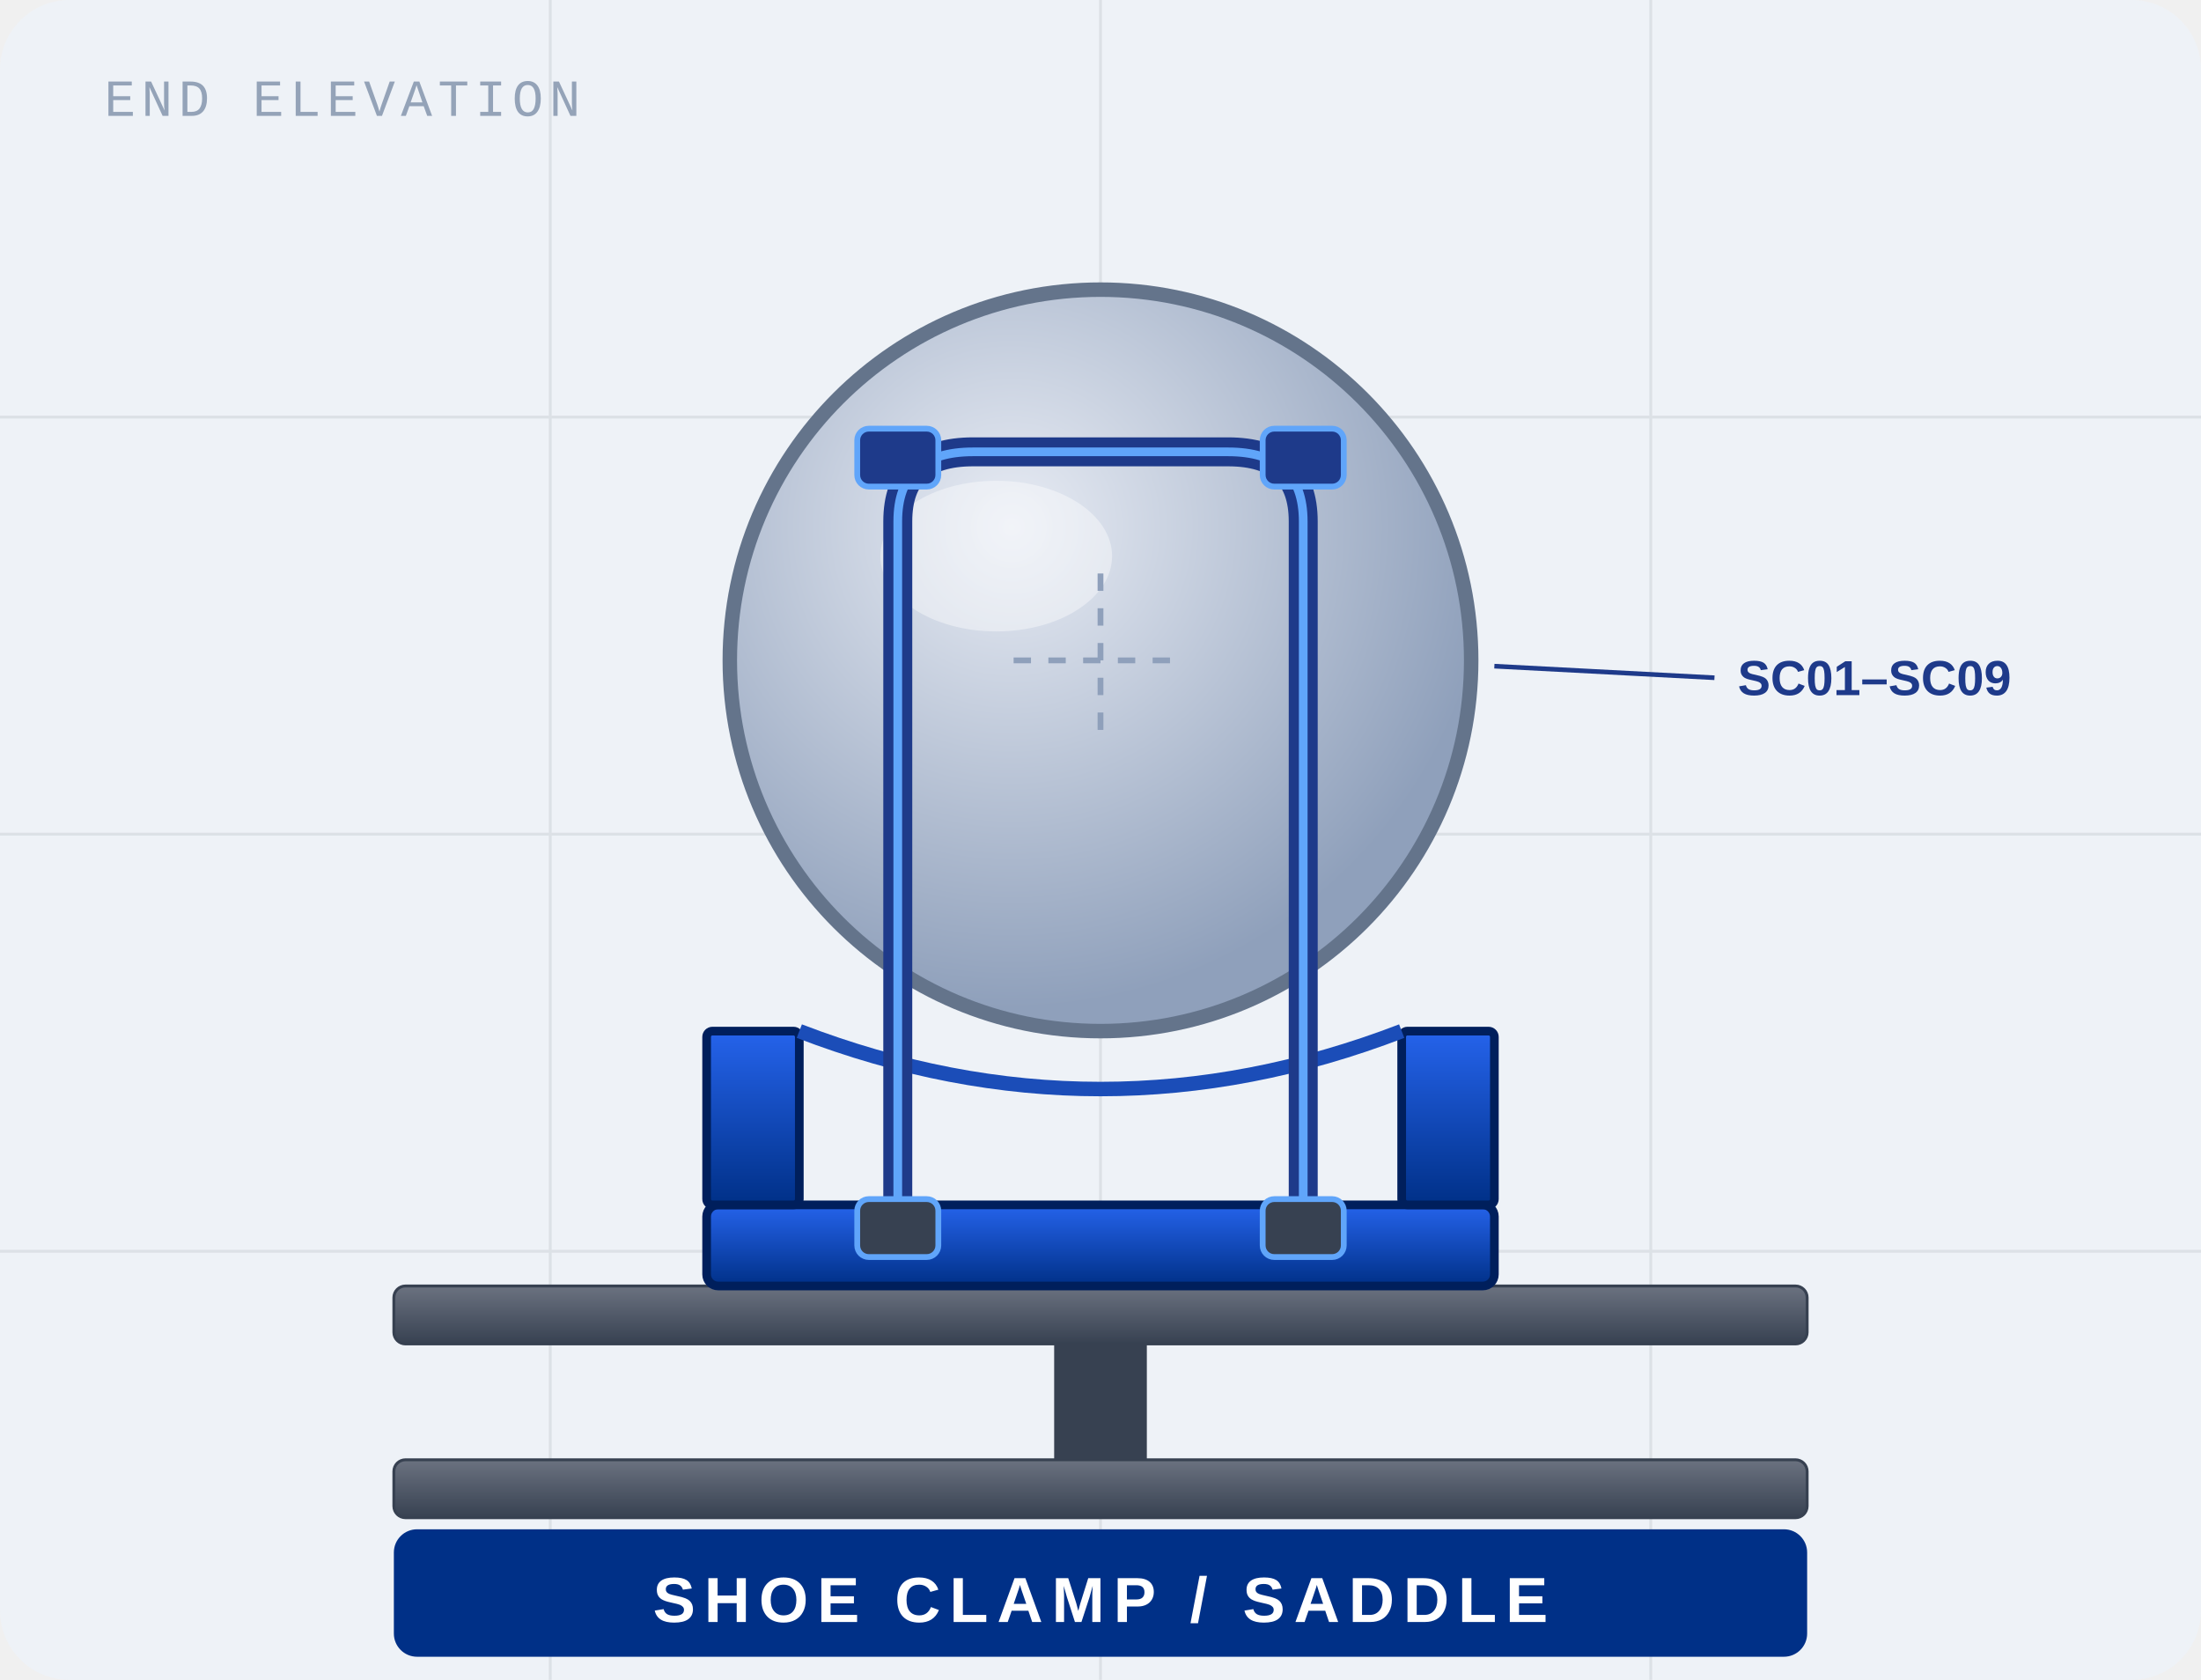
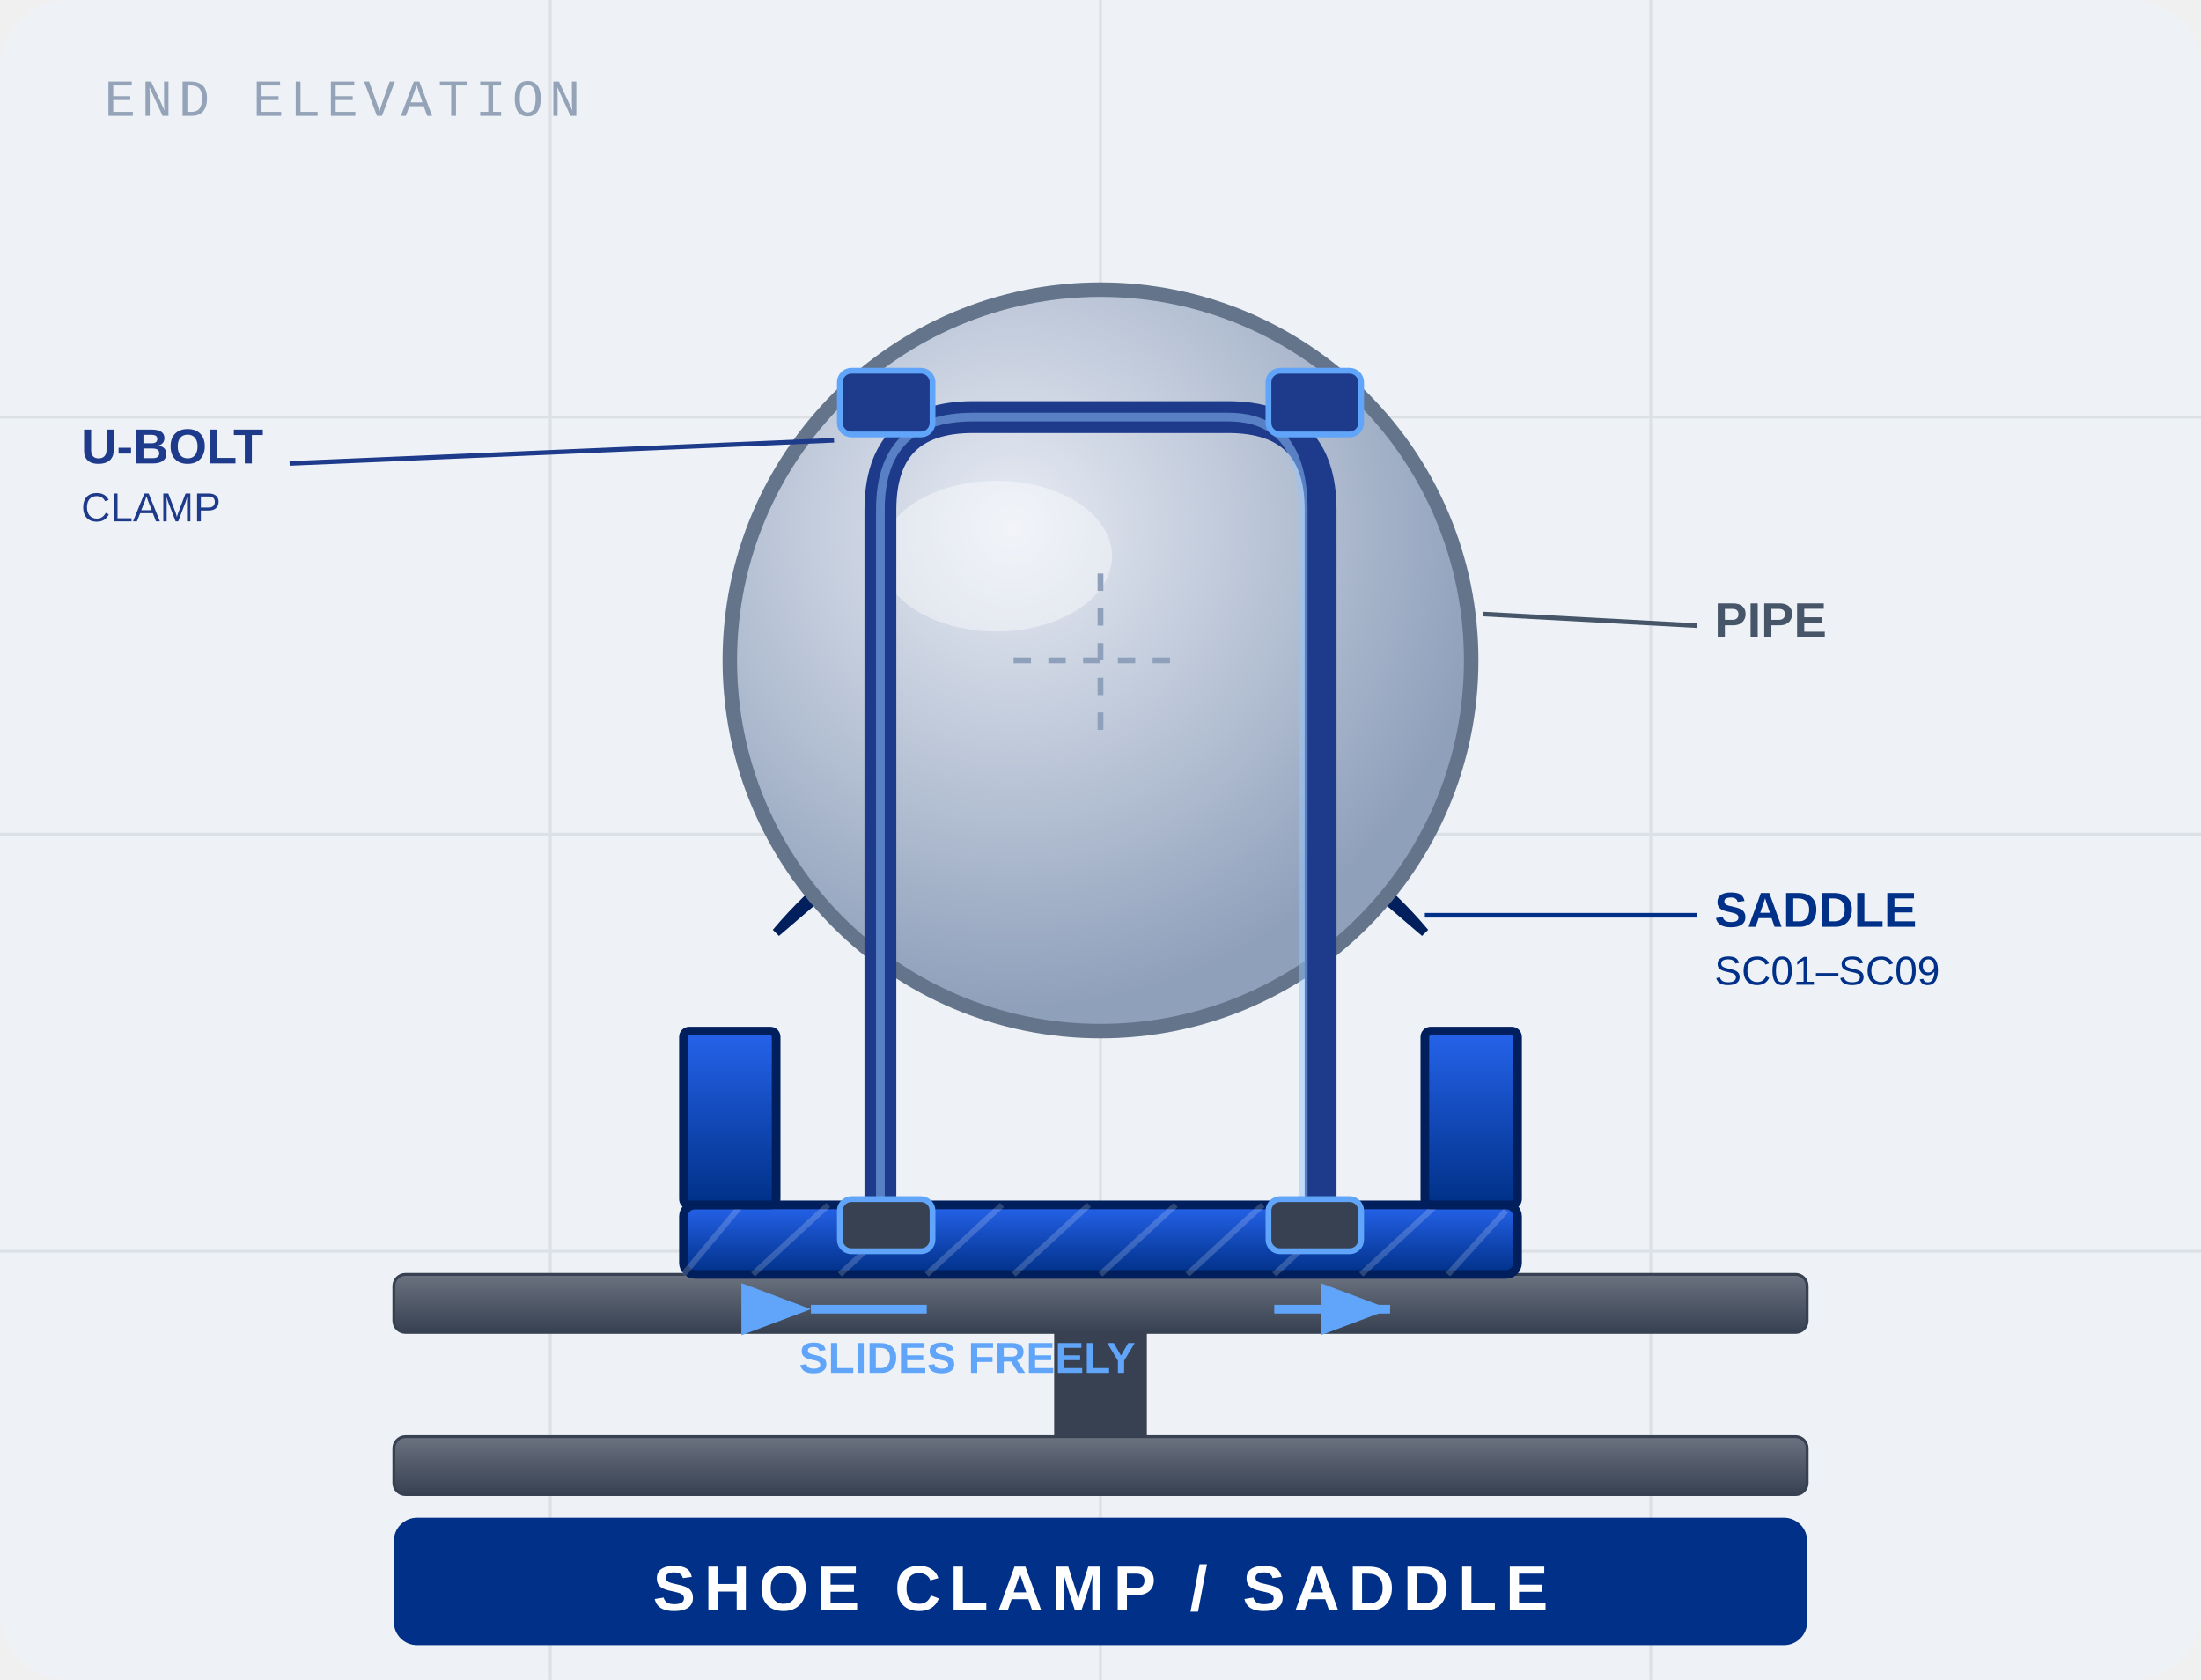
<svg xmlns="http://www.w3.org/2000/svg" viewBox="0 0 380 290">
  <defs>
    <radialGradient id="pg" cx="38%" cy="32%" r="65%">
      <stop offset="0%" stop-color="#E8ECF4" />
      <stop offset="100%" stop-color="#8FA0BB" />
    </radialGradient>
    <linearGradient id="sg" x1="0" y1="0" x2="0" y2="1">
      <stop offset="0%" stop-color="#6B7280" />
      <stop offset="100%" stop-color="#374151" />
    </linearGradient>
    <linearGradient id="shoe" x1="0" y1="0" x2="0" y2="1">
      <stop offset="0%" stop-color="#2563EB" />
      <stop offset="100%" stop-color="#003087" />
    </linearGradient>
+     <marker id="slide_arr" markerWidth="8" markerHeight="6" refX="8" refY="3" orient="auto">
+       <path d="M0,0 L8,3 L0,6 z" fill="#60A5FA" />
+     </marker>
+     <marker id="slide_arr_l" markerWidth="8" markerHeight="6" refX="0" refY="3" orient="auto">
+       <path d="M8,0 L0,3 L8,6 z" fill="#60A5FA" />
+     </marker>
  </defs>
  <rect width="380" height="290" fill="#EEF2F7" rx="12" />
  <g stroke="#D1D5DB" stroke-width="0.5" opacity="0.6">
    <line x1="0" y1="72" x2="380" y2="72" />
    <line x1="0" y1="144" x2="380" y2="144" />
    <line x1="0" y1="216" x2="380" y2="216" />
    <line x1="95" y1="0" x2="95" y2="290" />
    <line x1="190" y1="0" x2="190" y2="290" />
    <line x1="285" y1="0" x2="285" y2="290" />
  </g>
  <text x="18" y="20" font-family="'Courier New',monospace" font-size="9" fill="#94A3B8" letter-spacing="1">END ELEVATION</text>
-   <rect x="68" y="222" width="244" height="10" rx="2" fill="url(#sg)" stroke="#374151" stroke-width="0.5" />
-   <rect x="182" y="232" width="16" height="20" fill="#374151" />
-   <rect x="68" y="252" width="244" height="10" rx="2" fill="url(#sg)" stroke="#374151" stroke-width="0.5" />
-   <rect x="122" y="208" width="136" height="14" rx="2" fill="url(#shoe)" stroke="#001F5C" stroke-width="1.5" />
-   <rect x="122" y="178" width="16" height="30" rx="1" fill="url(#shoe)" stroke="#001F5C" stroke-width="1.5" />
-   <rect x="242" y="178" width="16" height="30" rx="1" fill="url(#shoe)" stroke="#001F5C" stroke-width="1.5" />
-   <path d="M 138,178 Q 190,198 242,178" fill="none" stroke="#1B4DB8" stroke-width="2.5" />
+   <rect x="68" y="220" width="244" height="10" rx="2" fill="url(#sg)" stroke="#374151" stroke-width="0.5" />
+   <rect x="182" y="230" width="16" height="18" fill="#374151" />
+   <rect x="68" y="248" width="244" height="10" rx="2" fill="url(#sg)" stroke="#374151" stroke-width="0.5" />
+   <rect x="118" y="208" width="144" height="12" rx="2" fill="url(#shoe)" stroke="#001F5C" stroke-width="1.5" />
+   <g stroke="rgba(255,255,255,0.18)" stroke-width="1">
+     <line x1="128" y1="208" x2="118" y2="220" />
+     <line x1="143" y1="208" x2="130" y2="220" />
+     <line x1="158" y1="208" x2="145" y2="220" />
+     <line x1="173" y1="208" x2="160" y2="220" />
+     <line x1="188" y1="208" x2="175" y2="220" />
+     <line x1="203" y1="208" x2="190" y2="220" />
+     <line x1="218" y1="208" x2="205" y2="220" />
+     <line x1="233" y1="208" x2="220" y2="220" />
+     <line x1="248" y1="208" x2="235" y2="220" />
+     <line x1="260" y1="209" x2="250" y2="220" />
+   </g>
+   <rect x="118" y="178" width="16" height="30" rx="1" fill="url(#shoe)" stroke="#001F5C" stroke-width="1.5" />
+   <rect x="246" y="178" width="16" height="30" rx="1" fill="url(#shoe)" stroke="#001F5C" stroke-width="1.5" />
+   <path d="M 141,155 A 64 64 0 0 1 239,155 L 246,161 A 73 73 0 0 0 134,161 Z" fill="url(#shoe)" stroke="#001F5C" stroke-width="1.5" />
  <circle cx="190" cy="114" r="64" fill="url(#pg)" stroke="#64748B" stroke-width="2.5" />
  <ellipse cx="172" cy="96" rx="20" ry="13" fill="rgba(255,255,255,0.4)" />
  <line x1="190" y1="99" x2="190" y2="129" stroke="#8FA0BB" stroke-width="1" stroke-dasharray="3,3" />
  <line x1="175" y1="114" x2="205" y2="114" stroke="#8FA0BB" stroke-width="1" stroke-dasharray="3,3" />
-   <path d="M 155,208 L 155,90 Q 155,78 168,78 Q 190,78 212,78 Q 225,78 225,90 L 225,208" fill="none" stroke="#1E3A8A" stroke-width="5" stroke-linecap="round" stroke-linejoin="round" />
-   <path d="M 155,208 L 155,90 Q 155,78 168,78 Q 190,78 212,78 Q 225,78 225,90 L 225,208" fill="none" stroke="#60A5FA" stroke-width="1.5" stroke-linecap="round" stroke-linejoin="round" />
-   <rect x="148" y="74" width="14" height="10" rx="2" fill="#1E3A8A" stroke="#60A5FA" stroke-width="1" />
-   <rect x="218" y="74" width="14" height="10" rx="2" fill="#1E3A8A" stroke="#60A5FA" stroke-width="1" />
-   <rect x="148" y="207" width="14" height="10" rx="2" fill="#374151" stroke="#60A5FA" stroke-width="1" />
-   <rect x="218" y="207" width="14" height="10" rx="2" fill="#374151" stroke="#60A5FA" stroke-width="1" />
-   <text x="300" y="120" font-family="'Arial',sans-serif" font-size="8.5" fill="#1E3A8A" font-weight="700">SC01–SC09</text>
-   <line x1="258" y1="115" x2="296" y2="117" stroke="#1E3A8A" stroke-width="0.8" />
-   <rect x="68" y="264" width="244" height="22" rx="4" fill="#003087" />
-   <text x="190" y="280" text-anchor="middle" font-family="'Arial',sans-serif" font-size="11" font-weight="700" fill="white" letter-spacing="1.5">SHOE CLAMP / SADDLE</text>
+   <path d="M 152,208 L 152,88 Q 152,72 168,72 Q 190,72 212,72 Q 228,72 228,88 L 228,208" fill="none" stroke="#1E3A8A" stroke-width="5.5" stroke-linecap="round" stroke-linejoin="round" />
+   <path d="M 152,208 L 152,88 Q 152,72 168,72 Q 190,72 212,72 Q 225,72 225,88 L 225,208" fill="none" stroke="#93C5FD" stroke-width="1.5" stroke-linecap="round" stroke-linejoin="round" opacity="0.5" />
+   <rect x="145" y="64" width="16" height="11" rx="2" fill="#1E3A8A" stroke="#60A5FA" stroke-width="1" />
+   <rect x="219" y="64" width="16" height="11" rx="2" fill="#1E3A8A" stroke="#60A5FA" stroke-width="1" />
+   <rect x="145" y="207" width="16" height="9" rx="2" fill="#374151" stroke="#60A5FA" stroke-width="1" />
+   <rect x="219" y="207" width="16" height="9" rx="2" fill="#374151" stroke="#60A5FA" stroke-width="1" />
+   <line x1="160" y1="226" x2="140" y2="226" stroke="#60A5FA" stroke-width="1.5" marker-end="url(#slide_arr_l)" />
+   <line x1="220" y1="226" x2="240" y2="226" stroke="#60A5FA" stroke-width="1.5" marker-end="url(#slide_arr)" />
+   <text x="167" y="237" font-family="'Arial',sans-serif" font-size="7.5" fill="#60A5FA" font-weight="600" text-anchor="middle">SLIDES FREELY</text>
+   <text x="14" y="80" font-family="'Arial',sans-serif" font-size="8.5" fill="#1E3A8A" font-weight="700">U-BOLT</text>
+   <text x="14" y="90" font-family="'Arial',sans-serif" font-size="7" fill="#1E3A8A">CLAMP</text>
+   <line x1="50" y1="80" x2="144" y2="76" stroke="#1E3A8A" stroke-width="0.8" />
+   <text x="296" y="110" font-family="'Arial',sans-serif" font-size="8.5" fill="#475569" font-weight="700">PIPE</text>
+   <line x1="256" y1="106" x2="293" y2="108" stroke="#475569" stroke-width="0.8" />
+   <text x="296" y="160" font-family="'Arial',sans-serif" font-size="8.5" fill="#003087" font-weight="700">SADDLE</text>
+   <text x="296" y="170" font-family="'Arial',sans-serif" font-size="7" fill="#003087">SC01–SC09</text>
+   <line x1="246" y1="158" x2="293" y2="158" stroke="#003087" stroke-width="0.8" />
+   <rect x="68" y="262" width="244" height="22" rx="4" fill="#003087" />
+   <text x="190" y="278" text-anchor="middle" font-family="'Arial',sans-serif" font-size="11" font-weight="700" fill="white" letter-spacing="1.5">SHOE CLAMP / SADDLE</text>
</svg>
